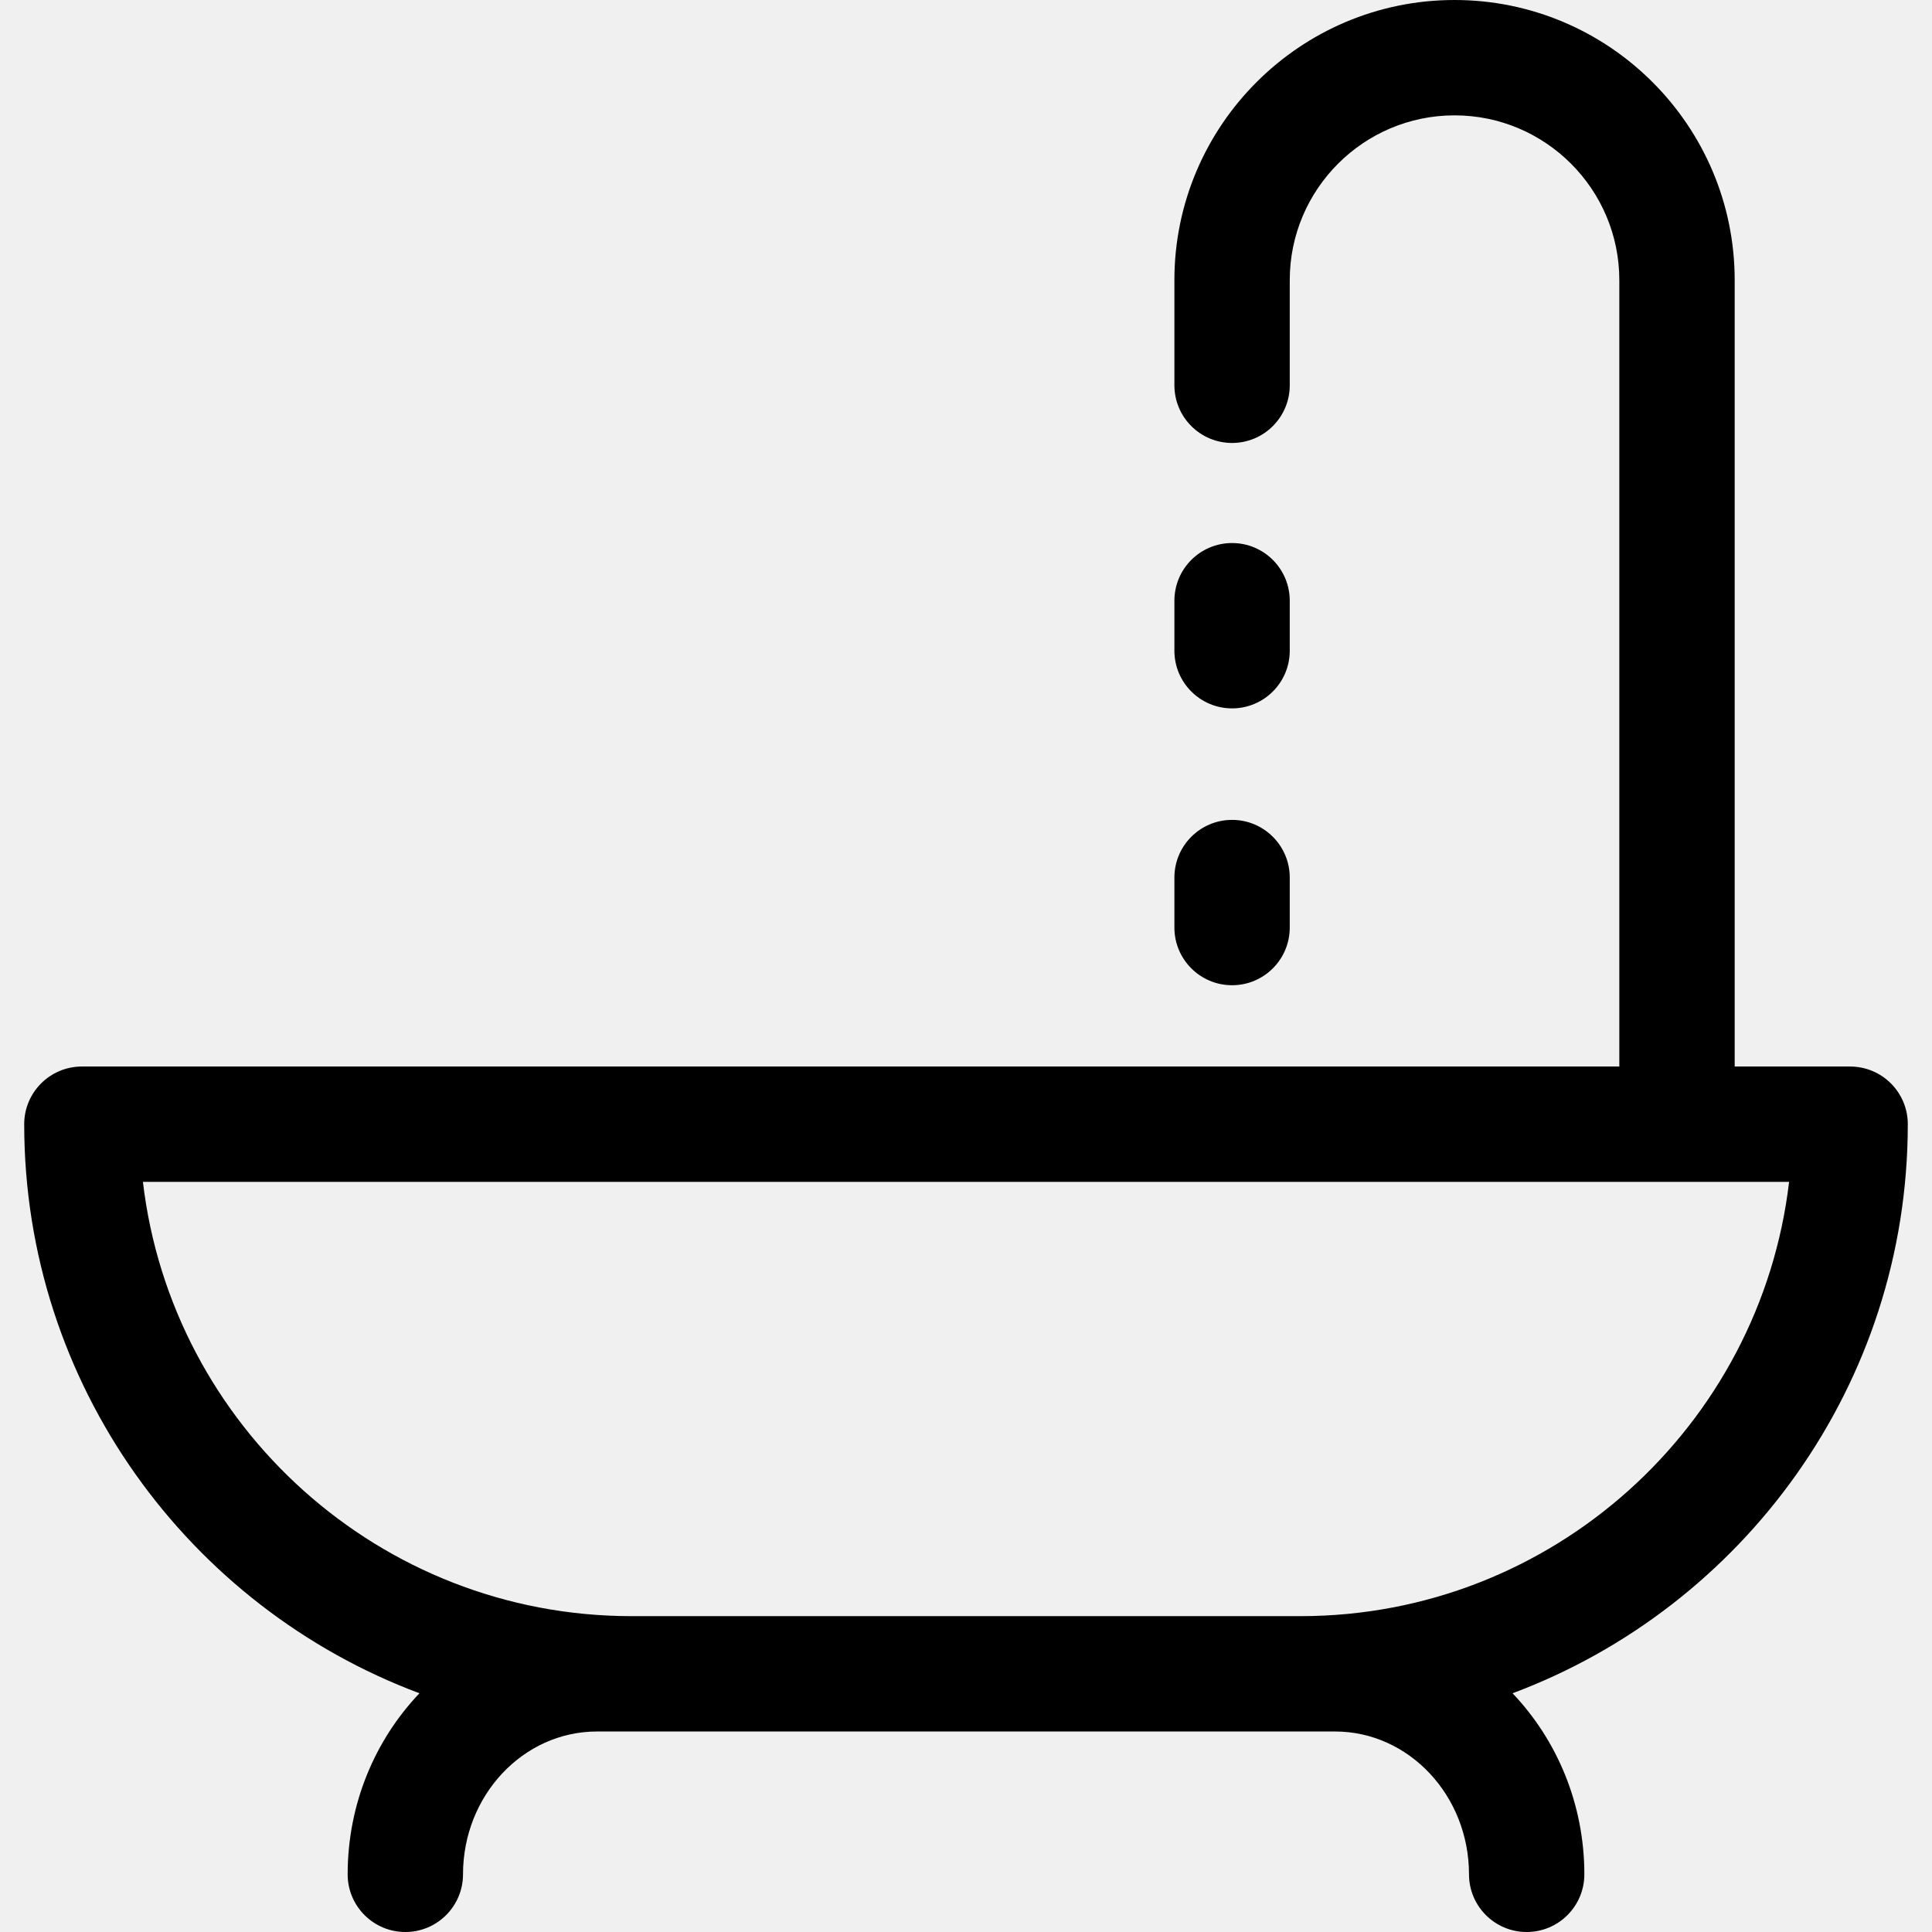
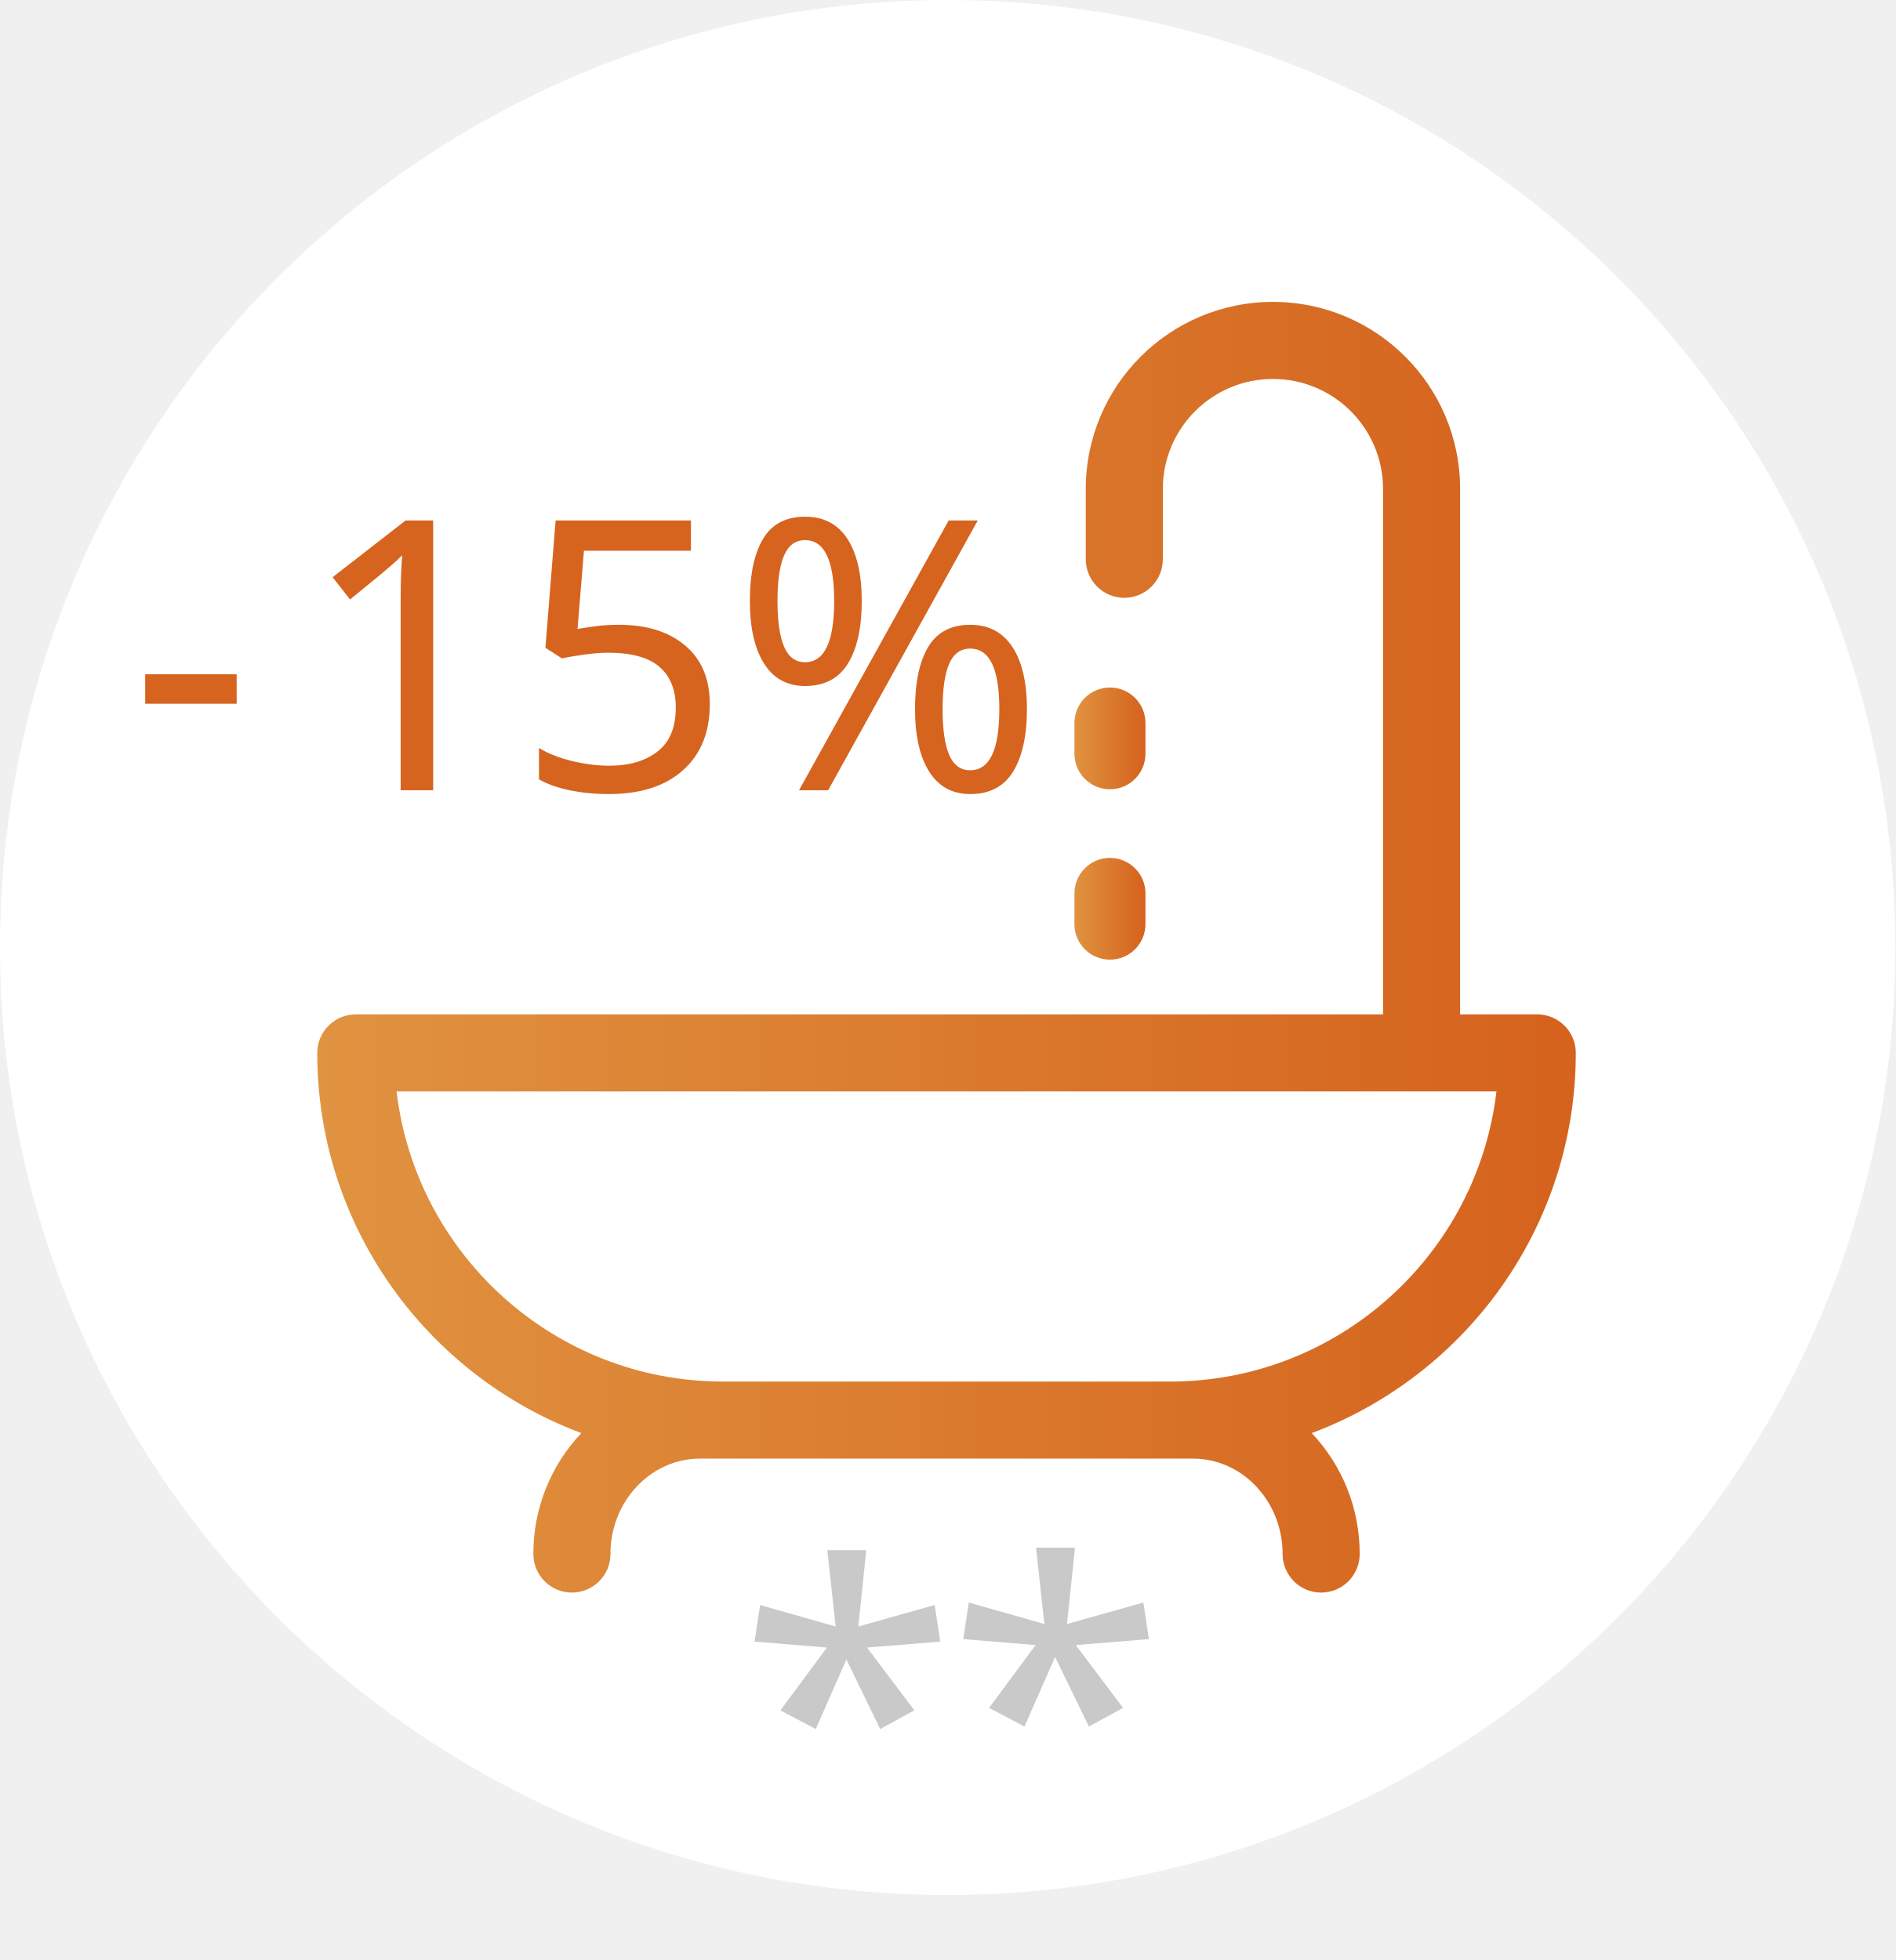
- <svg xmlns="http://www.w3.org/2000/svg" version="1.1" id="Capa_1" x="0px" y="0px" viewBox="0 0 511.999 511.999" style="enable-background:new 0 0 511.999 511.999;" xml:space="preserve">
-   <g>
-     <g>
-       <path d="M505.584,297.925c0-8.441-6.844-15.285-15.285-15.285h-30.591V74.24c0-40.936-33.305-74.24-74.241-74.24    s-74.24,33.304-74.24,74.24v27.864c0,8.441,6.844,15.285,15.285,15.285s15.285-6.844,15.285-15.285V74.24    c0-24.08,19.59-43.67,43.67-43.67c24.08,0,43.67,19.59,43.67,43.67v208.399H21.7c-8.441,0-15.285,6.844-15.285,15.285    c0,68.984,43.631,127.962,104.744,150.808c-11.756,12.358-19.027,29.304-19.027,47.982c0,8.441,6.844,15.285,15.285,15.285    s15.285-6.844,15.285-15.285c0-20.871,15.925-37.851,35.501-37.851c0.719,0,194.875,0,195.594,0    c19.576,0,35.502,16.98,35.502,37.851c0,8.441,6.844,15.285,15.285,15.285c8.441,0,15.285-6.844,15.285-15.285    c0-18.677-7.272-35.623-19.027-47.982C461.954,425.887,505.584,366.908,505.584,297.925z M344.645,428.294h-177.29    c-66.718,0-121.89-50.372-129.479-115.084h436.248C466.535,377.922,411.361,428.294,344.645,428.294z" />
-     </g>
-   </g>
-   <g>
-     <g>
-       <path d="M326.512,143.911c-8.441,0-15.285,6.844-15.285,15.285v13.247c0,8.441,6.844,15.285,15.285,15.285    s15.285-6.844,15.285-15.285v-13.247C341.796,150.754,334.953,143.911,326.512,143.911z" />
-     </g>
-   </g>
-   <g>
-     <g>
-       <path d="M326.512,217.279c-8.441,0-15.285,6.844-15.285,15.285v13.247c0,8.441,6.844,15.285,15.285,15.285    s15.285-6.844,15.285-15.285v-13.247C341.796,224.122,334.953,217.279,326.512,217.279z" />
-     </g>
-   </g>
-   <g>
- </g>
-   <g>
- </g>
-   <g>
- </g>
-   <g>
- </g>
-   <g>
- </g>
-   <g>
- </g>
-   <g>
- </g>
-   <g>
- </g>
-   <g>
- </g>
-   <g>
- </g>
-   <g>
- </g>
-   <g>
- </g>
-   <g>
- </g>
-   <g>
- </g>
-   <g>
- </g>
+ <svg xmlns="http://www.w3.org/2000/svg" xmlns:xlink="http://www.w3.org/1999/xlink" id="Слой_1" data-name="Слой 1" viewBox="0 0 816 844">
+   <defs>
+     <style>.cls-1{fill:#fff;}.cls-2{fill:url(#Безымянный_градиент_19);}.cls-3{font-size:171.165px;fill:#c9c9c9;}.cls-3,.cls-4{font-family:Rubik-Regular, Rubik;}.cls-4{font-size:162.716px;fill:#d6641f;}.cls-5{letter-spacing:-0.037em;}.cls-6{fill:url(#Безымянный_градиент_19-2);}.cls-7{fill:url(#Безымянный_градиент_19-3);}</style>
+     <linearGradient id="Безымянный_градиент_19" x1="228.594" y1="499.891" x2="770.449" y2="499.891" gradientUnits="userSpaceOnUse">
+       <stop offset="0" stop-color="#e09340" />
+       <stop offset="1" stop-color="#d5621d" />
+     </linearGradient>
+     <linearGradient id="Безымянный_градиент_19-2" x1="554.597" y1="409.963" x2="585.167" y2="409.963" xlink:href="#Безымянный_градиент_19" />
+     <linearGradient id="Безымянный_градиент_19-3" x1="554.597" y1="483.331" x2="585.167" y2="483.331" xlink:href="#Безымянный_градиент_19" />
+   </defs>
+   <circle class="cls-1" cx="408" cy="408" r="408" />
+   <path class="cls-2" d="M770.449,545.402A16.593,16.593,0,0,0,753.857,528.81h-33.207V302.589a80.589,80.589,0,0,0-161.178,0v30.247a16.592,16.592,0,0,0,33.184,0V302.589a47.404,47.404,0,1,1,94.809,0V528.809H245.186A16.593,16.593,0,0,0,228.594,545.401c0,74.883,47.362,138.905,113.701,163.704a75.38,75.38,0,0,0-20.654,52.085,16.592,16.592,0,0,0,33.184,0c0-22.656,17.287-41.088,38.537-41.088H605.682c21.25,0,38.538,18.432,38.538,41.088a16.592,16.592,0,0,0,33.184,0,75.389,75.389,0,0,0-20.654-52.085C723.088,684.307,770.449,620.284,770.449,545.402ZM595.748,686.92h-192.451c-72.423,0-132.313-54.68-140.551-124.925H736.299C728.061,632.24,668.169,686.92,595.748,686.92Z" transform="translate(-92 -92)" />
+   <text class="cls-3" transform="translate(407.708 796.5342)">*</text>
+   <text class="cls-3" transform="translate(317.8535 797.6152)">*</text>
+   <text class="cls-4" transform="translate(56.00049 340.3076)">
+     <tspan class="cls-5">-</tspan>
+     <tspan x="72.735" y="0">15%</tspan>
+   </text>
+   <path class="cls-6" d="M569.882,388.055a15.286,15.286,0,0,0-15.285,15.285v13.247a15.285,15.285,0,0,0,30.57,0v-13.247A15.286,15.286,0,0,0,569.882,388.055Z" transform="translate(-92 -92)" />
+   <path class="cls-7" d="M569.882,461.423a15.286,15.286,0,0,0-15.285,15.285v13.247a15.285,15.285,0,1,0,30.57,0v-13.247A15.286,15.286,0,0,0,569.882,461.423Z" transform="translate(-92 -92)" />
</svg>
